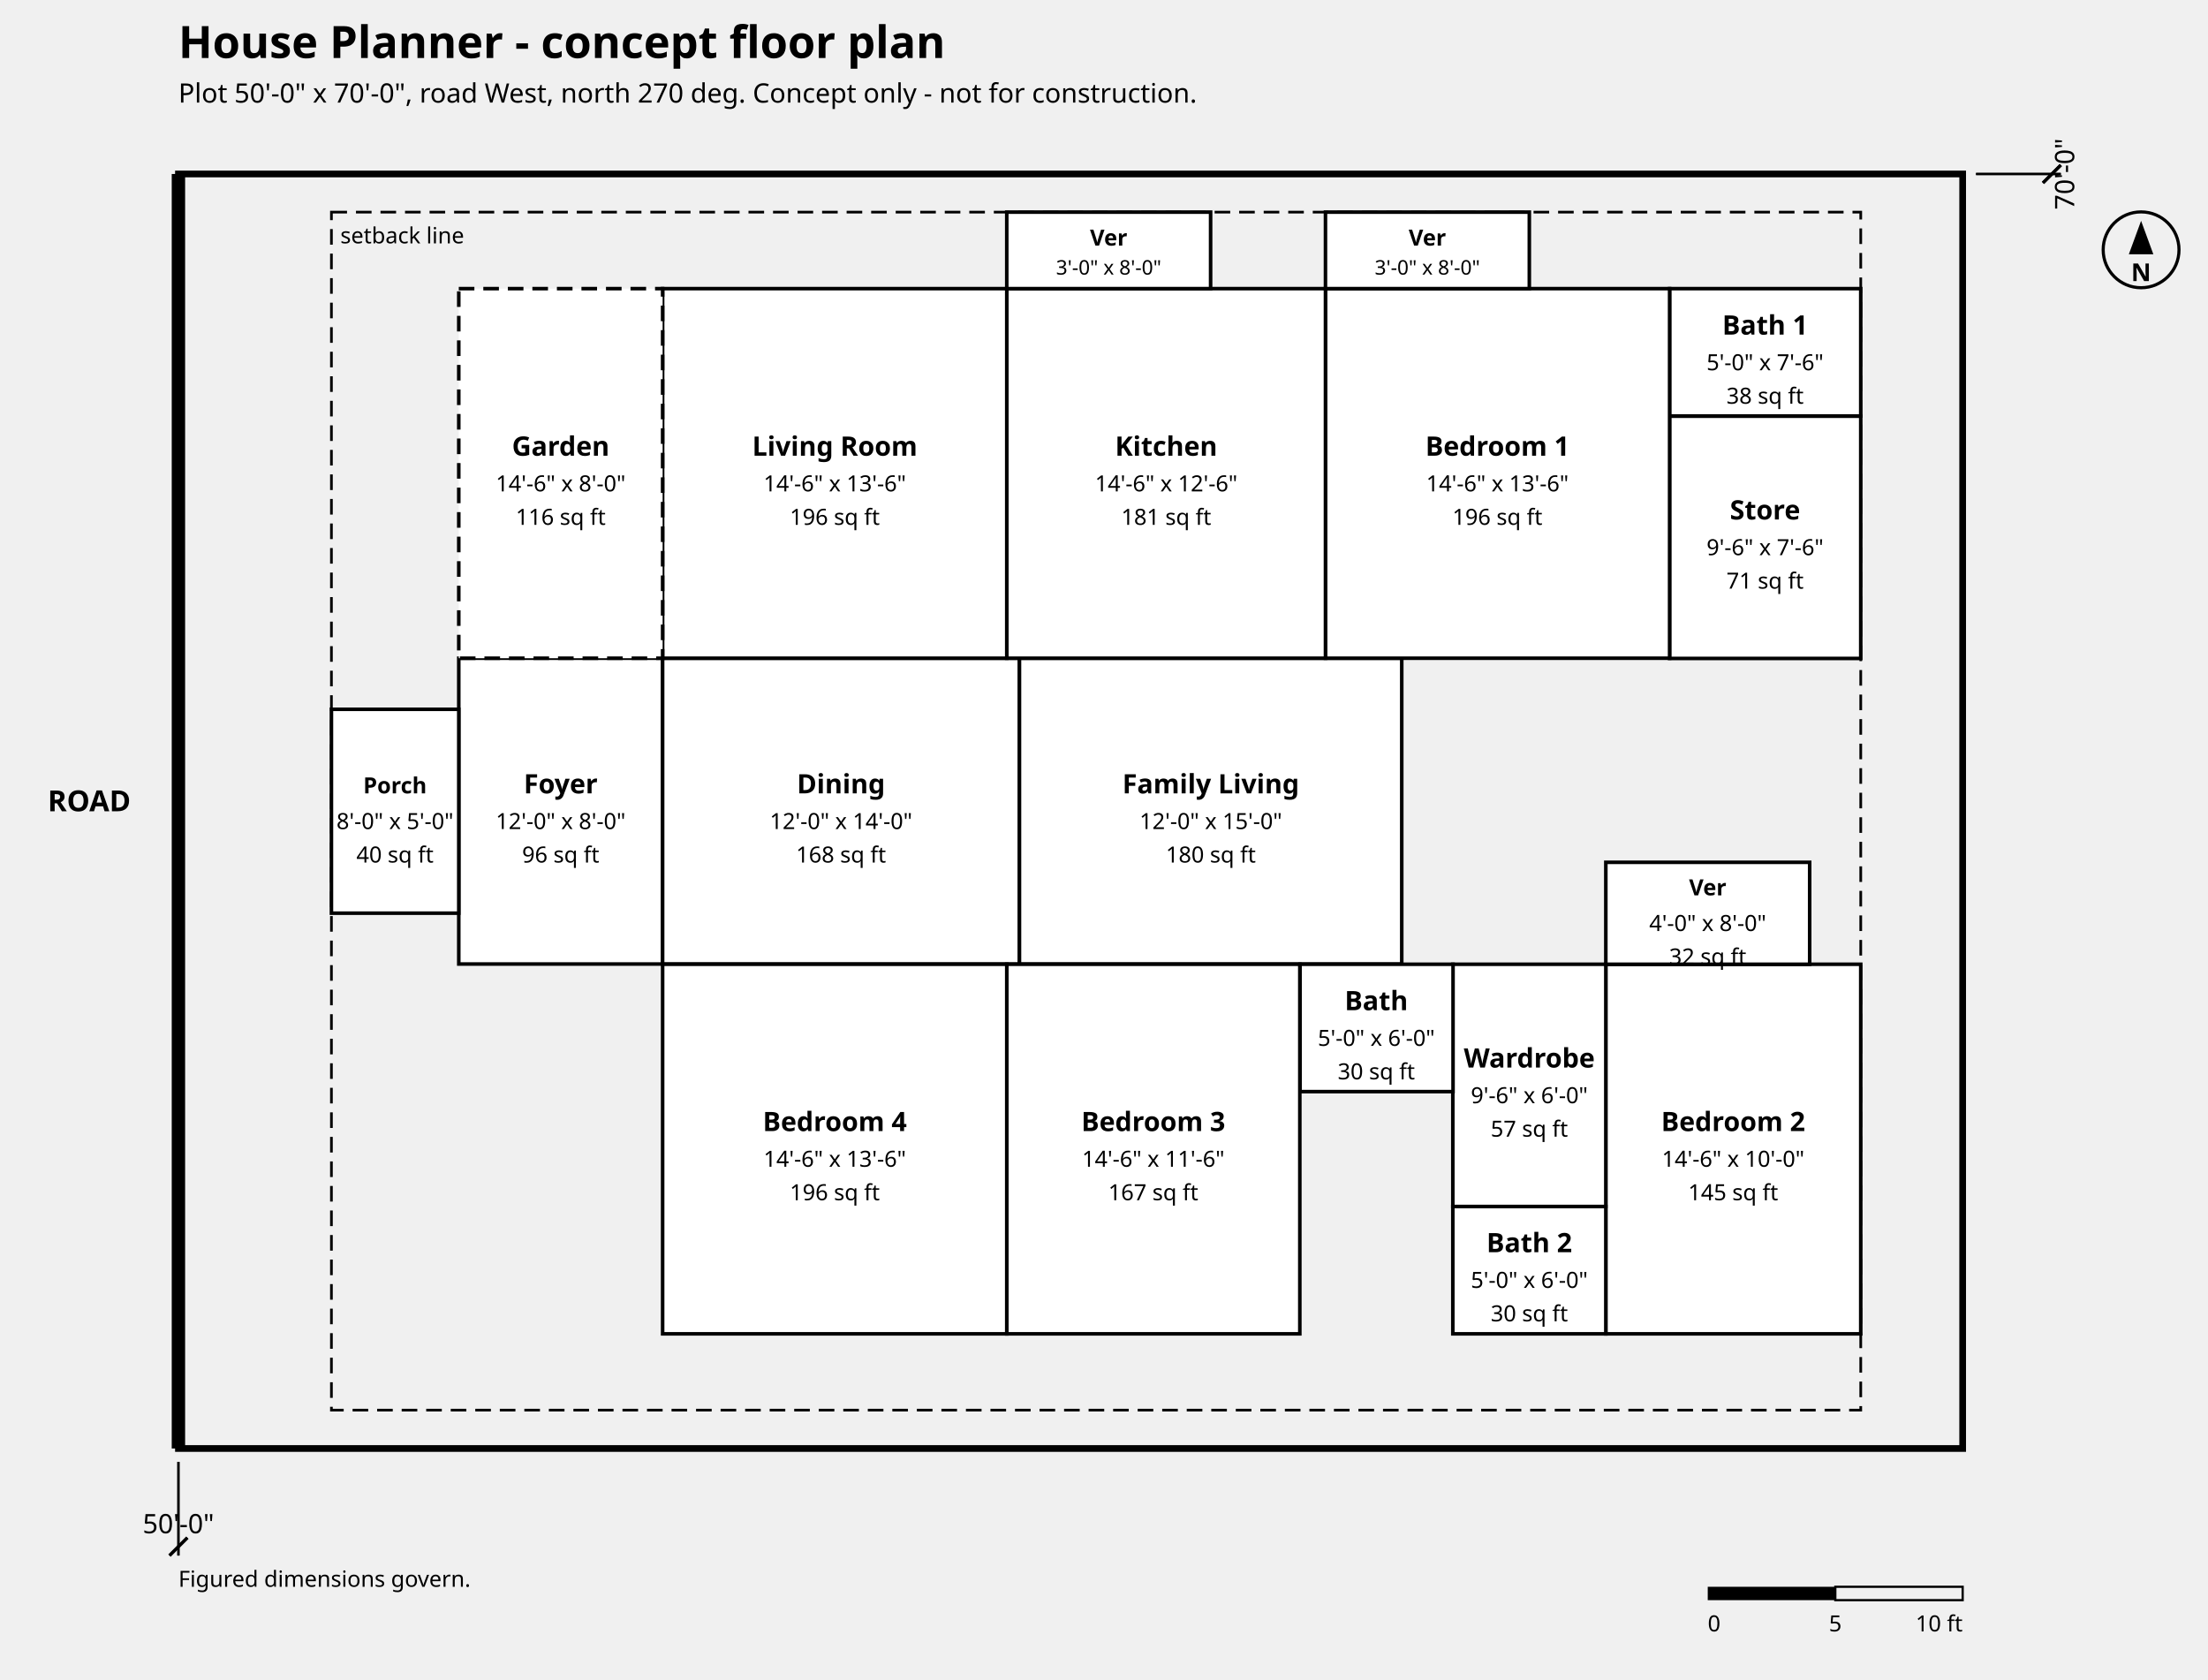
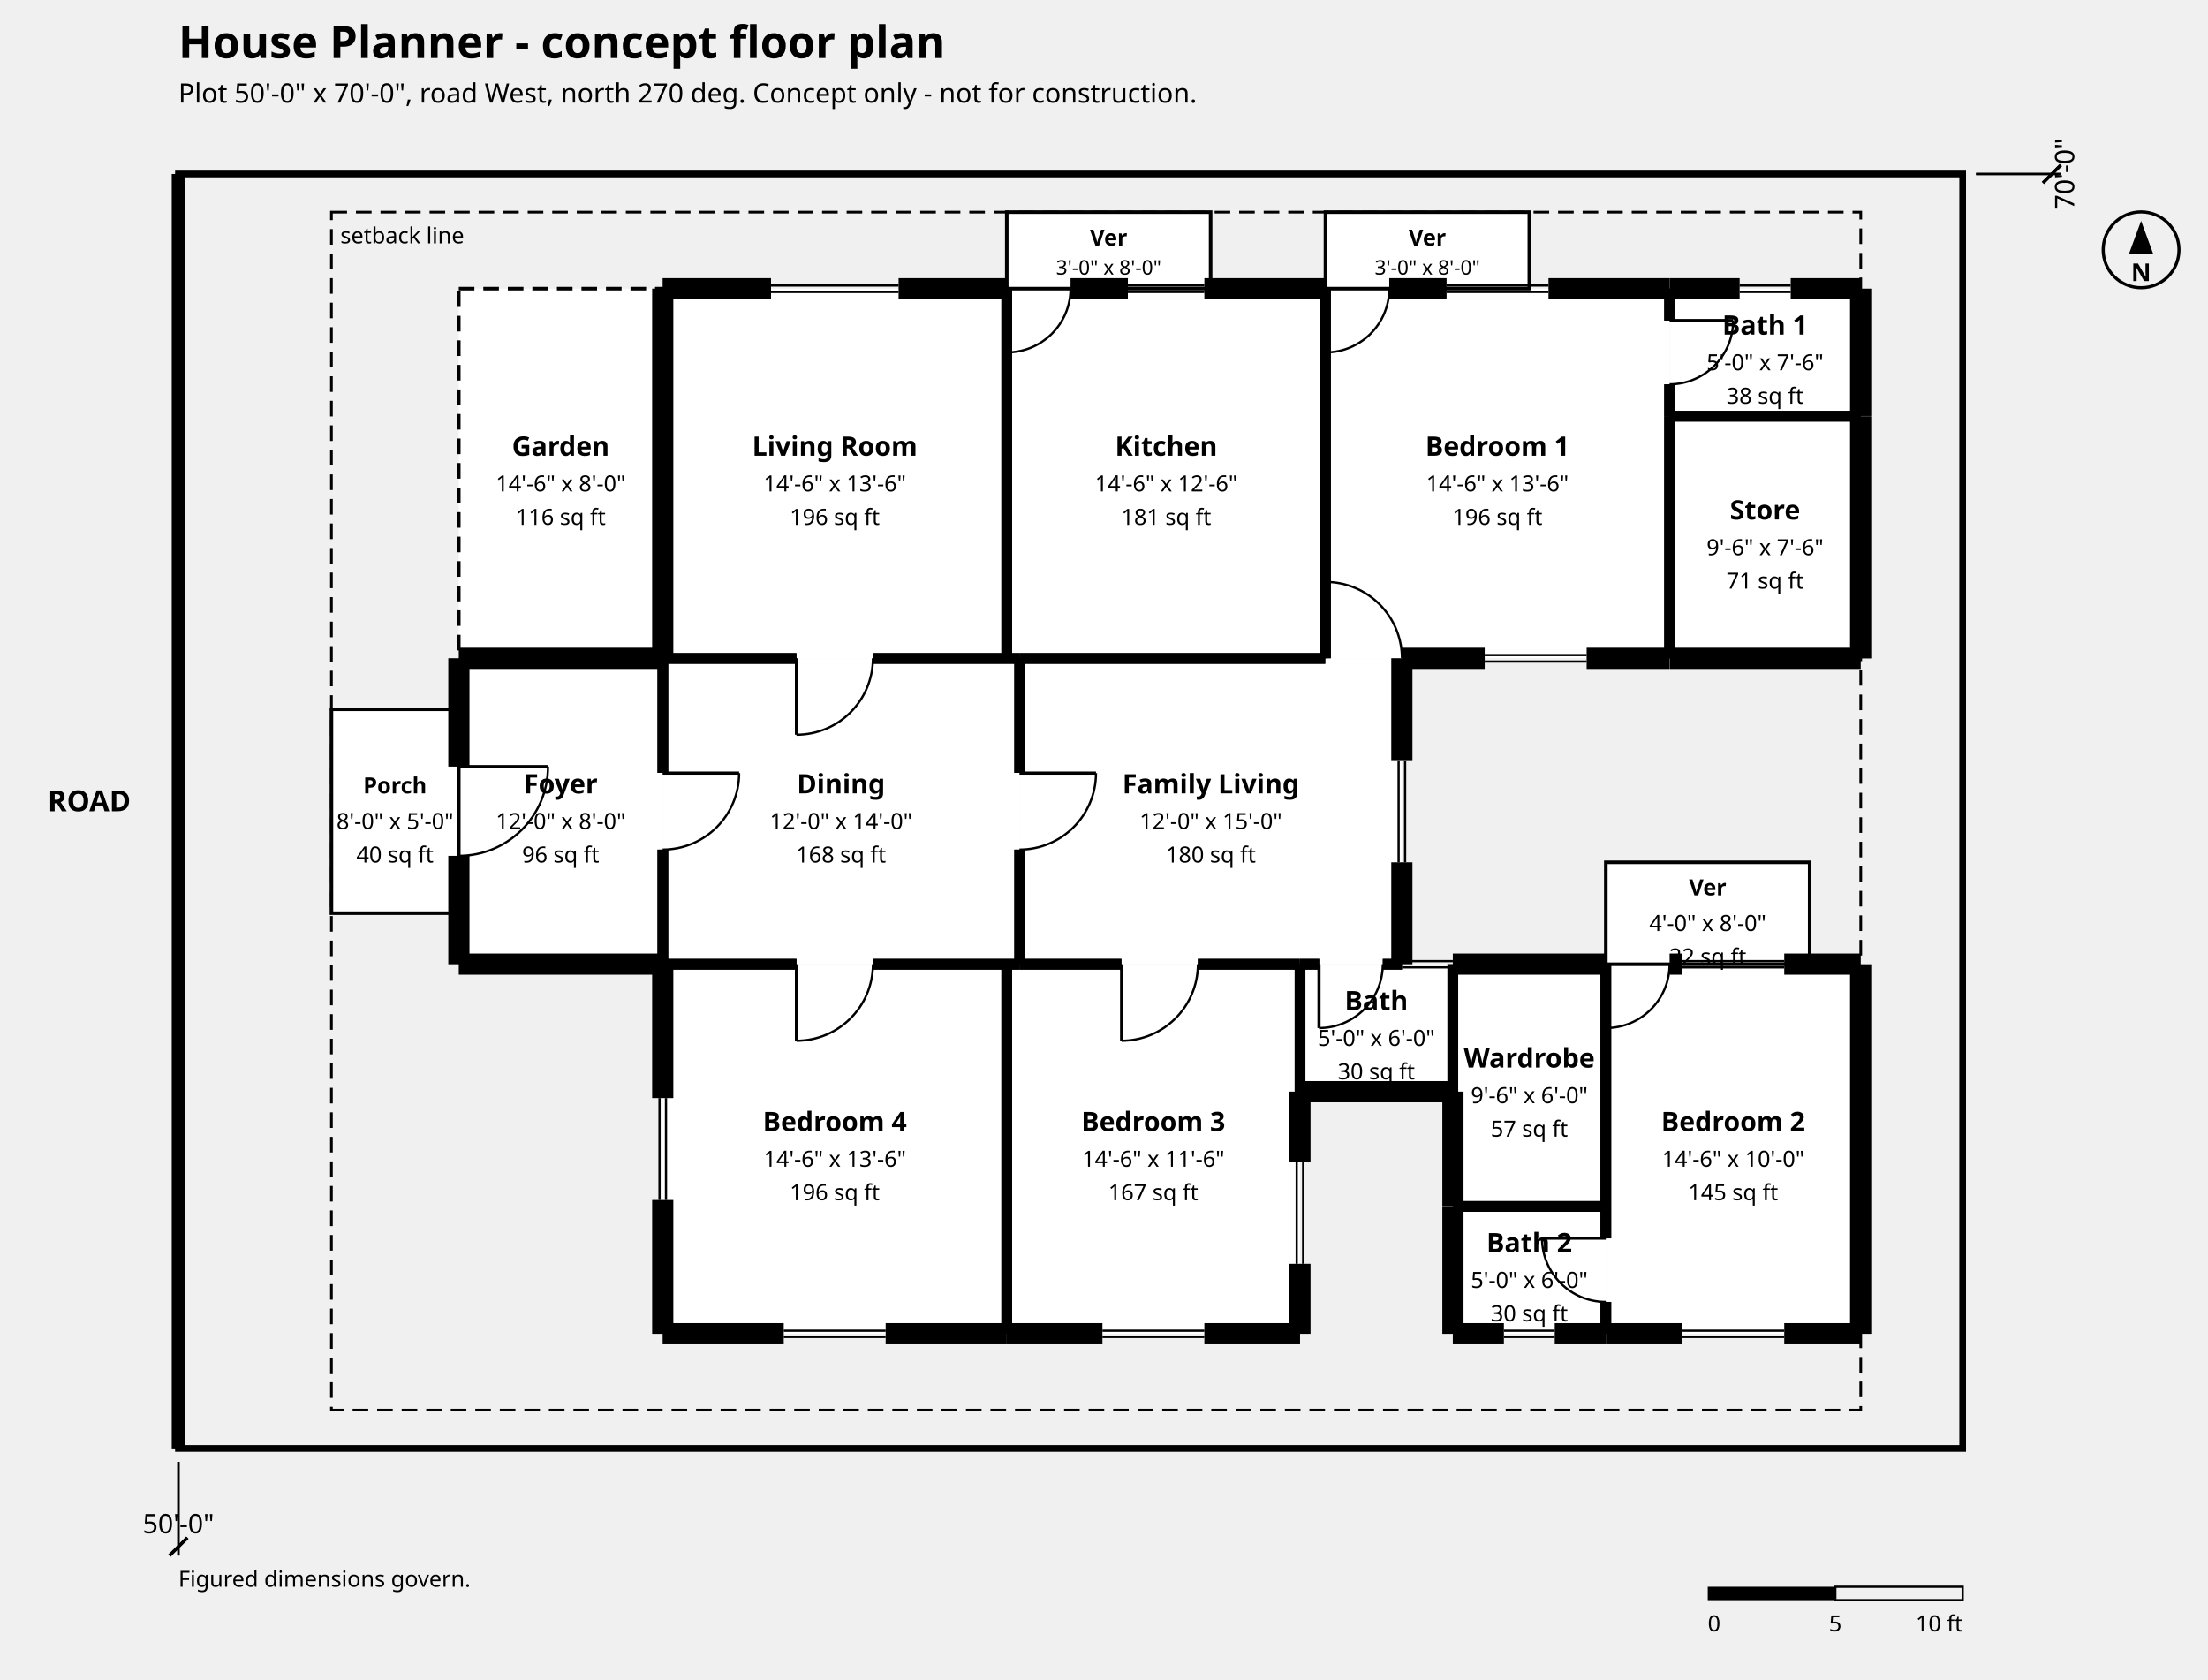
<svg xmlns="http://www.w3.org/2000/svg" viewBox="0 0 990 753" style="width:100%;height:auto;max-width:960px;background:#fff" font-family="sans-serif">
  <text x="80" y="26" font-size="20" font-weight="bold">House Planner - concept floor plan</text>
  <text x="80" y="46" font-size="12">Plot 50'-0" x 70'-0", road West, north 270 deg. Concept only - not for construction.</text>
  <rect x="80.0" y="78.0" width="800.0" height="571.4" fill="none" stroke="#000" stroke-width="3" />
  <rect x="148.6" y="95.1" width="685.7" height="537.1" fill="none" stroke="#000" stroke-width="1.2" stroke-dasharray="7 4" />
  <text x="152.6" y="109.1" font-size="10">setback line</text>
  <line x1="80.0" y1="78.0" x2="80.0" y2="649.4" stroke="#000" stroke-width="6" />
  <text x="40.0" y="363.7" font-size="13" font-weight="bold" text-anchor="middle">ROAD</text>
  <g>
-     <rect x="205.7" y="295.1" width="91.4" height="137.1" fill="#fff" stroke="#000" stroke-width="1.6" />
+     <rect x="205.7" y="295.1" width="91.4" height="137.1" fill="#fff" stroke="none" />
    <text x="251.4" y="355.7" font-size="12" font-weight="bold" text-anchor="middle">Foyer</text>
    <text x="251.4" y="371.7" font-size="10" text-anchor="middle">12'-0" x 8'-0"</text>
    <text x="251.4" y="386.7" font-size="10" text-anchor="middle">96 sq ft</text>
  </g>
  <g>
-     <rect x="297.1" y="295.1" width="160.0" height="137.1" fill="#fff" stroke="#000" stroke-width="1.6" />
+     <rect x="297.1" y="295.1" width="160.0" height="137.1" fill="#fff" stroke="none" />
    <text x="377.1" y="355.7" font-size="12" font-weight="bold" text-anchor="middle">Dining</text>
    <text x="377.1" y="371.7" font-size="10" text-anchor="middle">12'-0" x 14'-0"</text>
    <text x="377.1" y="386.7" font-size="10" text-anchor="middle">168 sq ft</text>
  </g>
  <g>
-     <rect x="457.1" y="295.1" width="171.4" height="137.1" fill="#fff" stroke="#000" stroke-width="1.6" />
+     <rect x="457.1" y="295.1" width="171.4" height="137.1" fill="#fff" stroke="none" />
    <text x="542.9" y="355.7" font-size="12" font-weight="bold" text-anchor="middle">Family Living</text>
    <text x="542.9" y="371.7" font-size="10" text-anchor="middle">12'-0" x 15'-0"</text>
    <text x="542.9" y="386.7" font-size="10" text-anchor="middle">180 sq ft</text>
  </g>
  <g>
-     <rect x="748.6" y="129.4" width="85.7" height="57.1" fill="#fff" stroke="#000" stroke-width="1.6" />
+     <rect x="748.6" y="129.4" width="85.7" height="57.1" fill="#fff" stroke="none" />
    <text x="791.4" y="150.0" font-size="12" font-weight="bold" text-anchor="middle">Bath 1</text>
    <text x="791.4" y="166.0" font-size="10" text-anchor="middle">5'-0" x 7'-6"</text>
    <text x="791.4" y="181.0" font-size="10" text-anchor="middle">38 sq ft</text>
  </g>
  <g>
-     <rect x="748.6" y="186.6" width="85.7" height="108.6" fill="#fff" stroke="#000" stroke-width="1.6" />
+     <rect x="748.6" y="186.6" width="85.7" height="108.6" fill="#fff" stroke="none" />
    <text x="791.4" y="232.9" font-size="12" font-weight="bold" text-anchor="middle">Store</text>
    <text x="791.4" y="248.9" font-size="10" text-anchor="middle">9'-6" x 7'-6"</text>
    <text x="791.4" y="263.9" font-size="10" text-anchor="middle">71 sq ft</text>
  </g>
  <g>
-     <rect x="594.3" y="129.4" width="154.3" height="165.7" fill="#fff" stroke="#000" stroke-width="1.6" />
+     <rect x="594.3" y="129.4" width="154.3" height="165.7" fill="#fff" stroke="none" />
    <text x="671.4" y="204.3" font-size="12" font-weight="bold" text-anchor="middle">Bedroom 1</text>
    <text x="671.4" y="220.3" font-size="10" text-anchor="middle">14'-6" x 13'-6"</text>
    <text x="671.4" y="235.3" font-size="10" text-anchor="middle">196 sq ft</text>
  </g>
  <g>
-     <rect x="451.4" y="129.4" width="142.9" height="165.7" fill="#fff" stroke="#000" stroke-width="1.6" />
+     <rect x="451.4" y="129.4" width="142.9" height="165.7" fill="#fff" stroke="none" />
    <text x="522.9" y="204.3" font-size="12" font-weight="bold" text-anchor="middle">Kitchen</text>
    <text x="522.9" y="220.3" font-size="10" text-anchor="middle">14'-6" x 12'-6"</text>
    <text x="522.9" y="235.3" font-size="10" text-anchor="middle">181 sq ft</text>
  </g>
  <g>
-     <rect x="297.1" y="129.4" width="154.3" height="165.7" fill="#fff" stroke="#000" stroke-width="1.6" />
+     <rect x="297.1" y="129.4" width="154.3" height="165.7" fill="#fff" stroke="none" />
    <text x="374.3" y="204.3" font-size="12" font-weight="bold" text-anchor="middle">Living Room</text>
    <text x="374.3" y="220.3" font-size="10" text-anchor="middle">14'-6" x 13'-6"</text>
    <text x="374.3" y="235.3" font-size="10" text-anchor="middle">196 sq ft</text>
  </g>
  <g>
-     <rect x="720.0" y="432.3" width="114.3" height="165.7" fill="#fff" stroke="#000" stroke-width="1.6" />
+     <rect x="720.0" y="432.3" width="114.3" height="165.7" fill="#fff" stroke="none" />
    <text x="777.1" y="507.1" font-size="12" font-weight="bold" text-anchor="middle">Bedroom 2</text>
    <text x="777.1" y="523.1" font-size="10" text-anchor="middle">14'-6" x 10'-0"</text>
    <text x="777.1" y="538.1" font-size="10" text-anchor="middle">145 sq ft</text>
  </g>
  <g>
-     <rect x="651.4" y="540.9" width="68.6" height="57.1" fill="#fff" stroke="#000" stroke-width="1.6" />
+     <rect x="651.4" y="540.9" width="68.6" height="57.1" fill="#fff" stroke="none" />
    <text x="685.7" y="561.4" font-size="12" font-weight="bold" text-anchor="middle">Bath 2</text>
    <text x="685.7" y="577.4" font-size="10" text-anchor="middle">5'-0" x 6'-0"</text>
    <text x="685.7" y="592.4" font-size="10" text-anchor="middle">30 sq ft</text>
  </g>
  <g>
-     <rect x="651.4" y="432.3" width="68.6" height="108.6" fill="#fff" stroke="#000" stroke-width="1.6" />
+     <rect x="651.4" y="432.3" width="68.6" height="108.6" fill="#fff" stroke="none" />
    <text x="685.7" y="478.6" font-size="12" font-weight="bold" text-anchor="middle">Wardrobe</text>
    <text x="685.7" y="494.6" font-size="10" text-anchor="middle">9'-6" x 6'-0"</text>
    <text x="685.7" y="509.6" font-size="10" text-anchor="middle">57 sq ft</text>
  </g>
  <g>
-     <rect x="582.9" y="432.3" width="68.6" height="57.1" fill="#fff" stroke="#000" stroke-width="1.6" />
+     <rect x="582.9" y="432.3" width="68.6" height="57.1" fill="#fff" stroke="none" />
    <text x="617.1" y="452.9" font-size="12" font-weight="bold" text-anchor="middle">Bath</text>
    <text x="617.1" y="468.9" font-size="10" text-anchor="middle">5'-0" x 6'-0"</text>
    <text x="617.1" y="483.9" font-size="10" text-anchor="middle">30 sq ft</text>
  </g>
  <g>
-     <rect x="451.4" y="432.3" width="131.4" height="165.7" fill="#fff" stroke="#000" stroke-width="1.6" />
+     <rect x="451.4" y="432.3" width="131.4" height="165.7" fill="#fff" stroke="none" />
    <text x="517.1" y="507.1" font-size="12" font-weight="bold" text-anchor="middle">Bedroom 3</text>
    <text x="517.1" y="523.1" font-size="10" text-anchor="middle">14'-6" x 11'-6"</text>
    <text x="517.1" y="538.1" font-size="10" text-anchor="middle">167 sq ft</text>
  </g>
  <g>
-     <rect x="297.1" y="432.3" width="154.3" height="165.7" fill="#fff" stroke="#000" stroke-width="1.6" />
+     <rect x="297.1" y="432.3" width="154.3" height="165.7" fill="#fff" stroke="none" />
    <text x="374.3" y="507.1" font-size="12" font-weight="bold" text-anchor="middle">Bedroom 4</text>
    <text x="374.3" y="523.1" font-size="10" text-anchor="middle">14'-6" x 13'-6"</text>
    <text x="374.3" y="538.1" font-size="10" text-anchor="middle">196 sq ft</text>
  </g>
  <g>
    <rect x="205.7" y="129.4" width="91.4" height="165.7" fill="#fff" stroke="#000" stroke-width="1.6" stroke-dasharray="7 4" />
    <text x="251.4" y="204.3" font-size="12" font-weight="bold" text-anchor="middle">Garden</text>
    <text x="251.4" y="220.3" font-size="10" text-anchor="middle">14'-6" x 8'-0"</text>
    <text x="251.4" y="235.3" font-size="10" text-anchor="middle">116 sq ft</text>
  </g>
  <g>
    <rect x="148.6" y="318.0" width="57.1" height="91.4" fill="#fff" stroke="#000" stroke-width="1.6" />
    <text x="177.1" y="355.7" font-size="10" font-weight="bold" text-anchor="middle">Porch</text>
    <text x="177.1" y="371.7" font-size="10" text-anchor="middle">8'-0" x 5'-0"</text>
    <text x="177.1" y="386.7" font-size="10" text-anchor="middle">40 sq ft</text>
  </g>
  <g>
    <rect x="594.3" y="95.1" width="91.4" height="34.3" fill="#fff" stroke="#000" stroke-width="1.6" />
    <text x="640.0" y="110.1" font-size="10" font-weight="bold" text-anchor="middle">Ver</text>
    <text x="640.0" y="123.1" font-size="9" text-anchor="middle">3'-0" x 8'-0"</text>
  </g>
  <g>
    <rect x="720.0" y="386.6" width="91.4" height="45.7" fill="#fff" stroke="#000" stroke-width="1.6" />
    <text x="765.7" y="401.4" font-size="10" font-weight="bold" text-anchor="middle">Ver</text>
    <text x="765.7" y="417.4" font-size="10" text-anchor="middle">4'-0" x 8'-0"</text>
    <text x="765.7" y="432.4" font-size="10" text-anchor="middle">32 sq ft</text>
  </g>
  <g>
    <rect x="451.4" y="95.1" width="91.4" height="34.3" fill="#fff" stroke="#000" stroke-width="1.6" />
    <text x="497.1" y="110.1" font-size="10" font-weight="bold" text-anchor="middle">Ver</text>
    <text x="497.1" y="123.1" font-size="9" text-anchor="middle">3'-0" x 8'-0"</text>
  </g>
+   <rect x="294.8" y="295.1" width="4.8" height="51.4" fill="#000" stroke="none" />
+   <rect x="294.8" y="380.9" width="4.8" height="51.4" fill="#000" stroke="none" />
+   <rect x="201.0" y="295.1" width="9.5" height="48.6" fill="#000" stroke="none" />
+   <rect x="201.0" y="383.7" width="9.5" height="48.6" fill="#000" stroke="none" />
+   <rect x="205.7" y="427.5" width="91.4" height="9.5" fill="#000" stroke="none" />
+   <rect x="205.7" y="290.4" width="91.4" height="9.5" fill="#000" stroke="none" />
+   <rect x="454.8" y="295.1" width="4.8" height="51.4" fill="#000" stroke="none" />
+   <rect x="454.8" y="380.9" width="4.8" height="51.4" fill="#000" stroke="none" />
+   <rect x="294.8" y="295.1" width="4.8" height="51.4" fill="#000" stroke="none" />
+   <rect x="294.8" y="380.9" width="4.8" height="51.4" fill="#000" stroke="none" />
+   <rect x="451.4" y="429.9" width="5.7" height="4.8" fill="#000" stroke="none" />
+   <rect x="297.1" y="429.9" width="60.0" height="4.8" fill="#000" stroke="none" />
+   <rect x="391.4" y="429.9" width="60.0" height="4.8" fill="#000" stroke="none" />
+   <rect x="451.4" y="292.8" width="5.7" height="4.8" fill="#000" stroke="none" />
+   <rect x="297.1" y="292.8" width="60.0" height="4.8" fill="#000" stroke="none" />
+   <rect x="391.4" y="292.8" width="60.0" height="4.8" fill="#000" stroke="none" />
+   <rect x="623.8" y="295.1" width="9.5" height="45.7" fill="#000" stroke="none" />
+   <rect x="623.8" y="386.6" width="9.5" height="45.7" fill="#000" stroke="none" />
+   <rect x="454.8" y="295.1" width="4.8" height="51.4" fill="#000" stroke="none" />
+   <rect x="454.8" y="380.9" width="4.8" height="51.4" fill="#000" stroke="none" />
+   <rect x="582.9" y="429.9" width="8.6" height="4.8" fill="#000" stroke="none" />
+   <rect x="620.0" y="429.9" width="8.6" height="4.8" fill="#000" stroke="none" />
+   <rect x="457.1" y="429.9" width="45.7" height="4.8" fill="#000" stroke="none" />
+   <rect x="537.1" y="429.9" width="45.7" height="4.8" fill="#000" stroke="none" />
+   <rect x="457.1" y="292.8" width="137.1" height="4.8" fill="#000" stroke="none" />
+   <rect x="829.5" y="129.4" width="9.5" height="57.1" fill="#000" stroke="none" />
+   <rect x="746.2" y="129.4" width="4.8" height="14.3" fill="#000" stroke="none" />
+   <rect x="746.2" y="172.3" width="4.8" height="14.3" fill="#000" stroke="none" />
+   <rect x="748.6" y="184.2" width="85.7" height="4.8" fill="#000" stroke="none" />
+   <rect x="748.6" y="124.7" width="31.4" height="9.5" fill="#000" stroke="none" />
+   <rect x="802.9" y="124.7" width="31.4" height="9.5" fill="#000" stroke="none" />
+   <rect x="829.5" y="186.6" width="9.5" height="108.6" fill="#000" stroke="none" />
+   <rect x="746.2" y="186.6" width="4.8" height="108.6" fill="#000" stroke="none" />
+   <rect x="748.6" y="290.4" width="85.7" height="9.5" fill="#000" stroke="none" />
+   <rect x="748.6" y="184.2" width="85.7" height="4.8" fill="#000" stroke="none" />
+   <rect x="746.2" y="129.4" width="4.8" height="14.3" fill="#000" stroke="none" />
+   <rect x="746.2" y="172.3" width="4.8" height="14.3" fill="#000" stroke="none" />
+   <rect x="746.2" y="186.6" width="4.8" height="108.6" fill="#000" stroke="none" />
+   <rect x="591.9" y="129.4" width="4.8" height="165.7" fill="#000" stroke="none" />
+   <rect x="628.6" y="290.4" width="37.1" height="9.5" fill="#000" stroke="none" />
+   <rect x="711.4" y="290.4" width="37.1" height="9.5" fill="#000" stroke="none" />
+   <rect x="622.9" y="124.7" width="25.7" height="9.5" fill="#000" stroke="none" />
+   <rect x="694.3" y="124.7" width="54.3" height="9.5" fill="#000" stroke="none" />
+   <rect x="591.9" y="129.4" width="4.8" height="165.7" fill="#000" stroke="none" />
+   <rect x="449.0" y="129.4" width="4.8" height="165.7" fill="#000" stroke="none" />
+   <rect x="451.4" y="292.8" width="5.7" height="4.8" fill="#000" stroke="none" />
+   <rect x="457.1" y="292.8" width="137.1" height="4.8" fill="#000" stroke="none" />
+   <rect x="480.0" y="124.7" width="25.7" height="9.5" fill="#000" stroke="none" />
+   <rect x="540.0" y="124.7" width="54.3" height="9.5" fill="#000" stroke="none" />
+   <rect x="449.0" y="129.4" width="4.8" height="165.7" fill="#000" stroke="none" />
+   <rect x="292.4" y="129.4" width="9.5" height="165.7" fill="#000" stroke="none" />
+   <rect x="297.1" y="292.8" width="60.0" height="4.8" fill="#000" stroke="none" />
+   <rect x="391.4" y="292.8" width="60.0" height="4.8" fill="#000" stroke="none" />
+   <rect x="297.1" y="124.7" width="48.6" height="9.5" fill="#000" stroke="none" />
+   <rect x="402.9" y="124.7" width="48.6" height="9.5" fill="#000" stroke="none" />
+   <rect x="829.5" y="432.3" width="9.5" height="165.7" fill="#000" stroke="none" />
+   <rect x="717.6" y="540.9" width="4.8" height="14.3" fill="#000" stroke="none" />
+   <rect x="717.6" y="583.7" width="4.8" height="14.3" fill="#000" stroke="none" />
+   <rect x="717.6" y="432.3" width="4.8" height="108.6" fill="#000" stroke="none" />
+   <rect x="720.0" y="593.2" width="34.3" height="9.5" fill="#000" stroke="none" />
+   <rect x="800.0" y="593.2" width="34.3" height="9.5" fill="#000" stroke="none" />
+   <rect x="748.6" y="427.5" width="5.7" height="9.5" fill="#000" stroke="none" />
+   <rect x="800.0" y="427.5" width="34.3" height="9.5" fill="#000" stroke="none" />
+   <rect x="717.6" y="540.9" width="4.8" height="14.3" fill="#000" stroke="none" />
+   <rect x="717.6" y="583.7" width="4.8" height="14.3" fill="#000" stroke="none" />
+   <rect x="646.7" y="540.9" width="9.5" height="57.1" fill="#000" stroke="none" />
+   <rect x="651.4" y="593.2" width="22.9" height="9.5" fill="#000" stroke="none" />
+   <rect x="697.1" y="593.2" width="22.9" height="9.5" fill="#000" stroke="none" />
+   <rect x="651.4" y="538.5" width="68.6" height="4.8" fill="#000" stroke="none" />
+   <rect x="717.6" y="432.3" width="4.8" height="108.6" fill="#000" stroke="none" />
+   <rect x="646.7" y="489.4" width="9.5" height="51.4" fill="#000" stroke="none" />
+   <rect x="649.0" y="432.3" width="4.8" height="57.1" fill="#000" stroke="none" />
+   <rect x="651.4" y="538.5" width="68.6" height="4.8" fill="#000" stroke="none" />
+   <rect x="651.4" y="427.5" width="68.6" height="9.5" fill="#000" stroke="none" />
+   <rect x="649.0" y="432.3" width="4.8" height="57.1" fill="#000" stroke="none" />
+   <rect x="580.5" y="432.3" width="4.8" height="57.1" fill="#000" stroke="none" />
+   <rect x="582.9" y="484.7" width="68.6" height="9.5" fill="#000" stroke="none" />
+   <rect x="582.9" y="429.9" width="8.6" height="4.8" fill="#000" stroke="none" />
+   <rect x="620.0" y="429.9" width="8.6" height="4.8" fill="#000" stroke="none" />
+   <rect x="578.1" y="489.4" width="9.5" height="31.4" fill="#000" stroke="none" />
+   <rect x="578.1" y="566.6" width="9.5" height="31.4" fill="#000" stroke="none" />
+   <rect x="580.5" y="432.3" width="4.8" height="57.1" fill="#000" stroke="none" />
+   <rect x="449.0" y="432.3" width="4.8" height="165.7" fill="#000" stroke="none" />
+   <rect x="451.4" y="593.2" width="42.9" height="9.5" fill="#000" stroke="none" />
+   <rect x="540.0" y="593.2" width="42.9" height="9.5" fill="#000" stroke="none" />
+   <rect x="451.4" y="429.9" width="5.7" height="4.8" fill="#000" stroke="none" />
+   <rect x="457.1" y="429.9" width="45.7" height="4.8" fill="#000" stroke="none" />
+   <rect x="537.1" y="429.9" width="45.7" height="4.8" fill="#000" stroke="none" />
+   <rect x="449.0" y="432.3" width="4.8" height="165.7" fill="#000" stroke="none" />
+   <rect x="292.4" y="432.3" width="9.5" height="60.0" fill="#000" stroke="none" />
+   <rect x="292.4" y="538.0" width="9.5" height="60.0" fill="#000" stroke="none" />
+   <rect x="297.1" y="593.2" width="54.3" height="9.5" fill="#000" stroke="none" />
+   <rect x="397.1" y="593.2" width="54.3" height="9.5" fill="#000" stroke="none" />
+   <rect x="297.1" y="429.9" width="60.0" height="4.8" fill="#000" stroke="none" />
+   <rect x="391.4" y="429.9" width="60.0" height="4.8" fill="#000" stroke="none" />
+   <line x1="205.7" y1="343.7" x2="245.7" y2="343.7" stroke="#000" stroke-width="1.4" />
+   <path d="M 245.7 343.7 A 40.0 40.0 0 0 1 205.7 383.7" fill="none" stroke="#000" stroke-width="1" />
+   <line x1="357.1" y1="295.1" x2="357.1" y2="329.4" stroke="#000" stroke-width="1.4" />
+   <path d="M 357.1 329.4 A 34.3 34.3 0 0 0 391.4 295.1" fill="none" stroke="#000" stroke-width="1" />
+   <line x1="457.1" y1="346.6" x2="491.4" y2="346.6" stroke="#000" stroke-width="1.4" />
+   <path d="M 491.4 346.6 A 34.3 34.3 0 0 1 457.1 380.9" fill="none" stroke="#000" stroke-width="1" />
+   <line x1="297.1" y1="346.6" x2="331.4" y2="346.6" stroke="#000" stroke-width="1.4" />
+   <path d="M 331.4 346.6 A 34.3 34.3 0 0 1 297.1 380.9" fill="none" stroke="#000" stroke-width="1" />
+   <line x1="594.3" y1="295.1" x2="594.3" y2="260.9" stroke="#000" stroke-width="1.4" />
+   <path d="M 594.3 260.9 A 34.3 34.3 0 0 1 628.6 295.1" fill="none" stroke="#000" stroke-width="1" />
+   <line x1="502.9" y1="432.3" x2="502.9" y2="466.6" stroke="#000" stroke-width="1.4" />
+   <path d="M 502.9 466.6 A 34.3 34.3 0 0 0 537.1 432.3" fill="none" stroke="#000" stroke-width="1" />
+   <line x1="357.1" y1="432.3" x2="357.1" y2="466.6" stroke="#000" stroke-width="1.4" />
+   <path d="M 357.1 466.6 A 34.3 34.3 0 0 0 391.4 432.3" fill="none" stroke="#000" stroke-width="1" />
+   <line x1="451.4" y1="129.4" x2="451.4" y2="158.0" stroke="#000" stroke-width="1.4" />
+   <path d="M 451.4 158.0 A 28.6 28.6 0 0 0 480.0 129.4" fill="none" stroke="#000" stroke-width="1" />
+   <line x1="748.6" y1="143.7" x2="777.1" y2="143.7" stroke="#000" stroke-width="1.4" />
+   <path d="M 777.1 143.7 A 28.6 28.6 0 0 1 748.6 172.3" fill="none" stroke="#000" stroke-width="1" />
+   <line x1="720.0" y1="555.1" x2="691.4" y2="555.1" stroke="#000" stroke-width="1.4" />
+   <path d="M 691.4 555.1 A 28.6 28.6 0 0 0 720.0 583.7" fill="none" stroke="#000" stroke-width="1" />
+   <line x1="591.4" y1="432.3" x2="591.4" y2="460.9" stroke="#000" stroke-width="1.4" />
+   <path d="M 591.4 460.9 A 28.6 28.6 0 0 0 620.0 432.3" fill="none" stroke="#000" stroke-width="1" />
+   <line x1="594.3" y1="129.4" x2="594.3" y2="158.0" stroke="#000" stroke-width="1.4" />
+   <path d="M 594.3 158.0 A 28.6 28.6 0 0 0 622.9 129.4" fill="none" stroke="#000" stroke-width="1" />
+   <line x1="720.0" y1="432.3" x2="720.0" y2="460.9" stroke="#000" stroke-width="1.4" />
+   <path d="M 720.0 460.9 A 28.6 28.6 0 0 0 748.6 432.3" fill="none" stroke="#000" stroke-width="1" />
+   <line x1="648.6" y1="130.9" x2="694.3" y2="130.9" stroke="#000" stroke-width="1" />
+   <line x1="648.6" y1="128.0" x2="694.3" y2="128.0" stroke="#000" stroke-width="1" />
+   <line x1="665.7" y1="296.6" x2="711.4" y2="296.6" stroke="#000" stroke-width="1" />
+   <line x1="665.7" y1="293.7" x2="711.4" y2="293.7" stroke="#000" stroke-width="1" />
+   <line x1="754.3" y1="433.7" x2="800.0" y2="433.7" stroke="#000" stroke-width="1" />
+   <line x1="754.3" y1="430.9" x2="800.0" y2="430.9" stroke="#000" stroke-width="1" />
+   <line x1="754.3" y1="599.4" x2="800.0" y2="599.4" stroke="#000" stroke-width="1" />
+   <line x1="754.3" y1="596.6" x2="800.0" y2="596.6" stroke="#000" stroke-width="1" />
+   <line x1="494.3" y1="599.4" x2="540.0" y2="599.4" stroke="#000" stroke-width="1" />
+   <line x1="494.3" y1="596.6" x2="540.0" y2="596.6" stroke="#000" stroke-width="1" />
+   <line x1="581.4" y1="520.9" x2="581.4" y2="566.6" stroke="#000" stroke-width="1" />
+   <line x1="584.3" y1="520.9" x2="584.3" y2="566.6" stroke="#000" stroke-width="1" />
+   <line x1="295.7" y1="492.3" x2="295.7" y2="538.0" stroke="#000" stroke-width="1" />
+   <line x1="298.6" y1="492.3" x2="298.6" y2="538.0" stroke="#000" stroke-width="1" />
+   <line x1="351.4" y1="599.4" x2="397.1" y2="599.4" stroke="#000" stroke-width="1" />
+   <line x1="351.4" y1="596.6" x2="397.1" y2="596.6" stroke="#000" stroke-width="1" />
+   <line x1="345.7" y1="130.9" x2="402.9" y2="130.9" stroke="#000" stroke-width="1" />
+   <line x1="345.7" y1="128.0" x2="402.9" y2="128.0" stroke="#000" stroke-width="1" />
+   <line x1="627.1" y1="340.9" x2="627.1" y2="386.6" stroke="#000" stroke-width="1" />
+   <line x1="630.0" y1="340.9" x2="630.0" y2="386.6" stroke="#000" stroke-width="1" />
+   <line x1="505.7" y1="130.9" x2="540.0" y2="130.9" stroke="#000" stroke-width="1" />
+   <line x1="505.7" y1="128.0" x2="540.0" y2="128.0" stroke="#000" stroke-width="1" />
+   <line x1="780.0" y1="130.9" x2="802.9" y2="130.9" stroke="#000" stroke-width="1" />
+   <line x1="780.0" y1="128.0" x2="802.9" y2="128.0" stroke="#000" stroke-width="1" />
+   <line x1="674.3" y1="599.4" x2="697.1" y2="599.4" stroke="#000" stroke-width="1" />
+   <line x1="674.3" y1="596.6" x2="697.1" y2="596.6" stroke="#000" stroke-width="1" />
+   <line x1="628.6" y1="433.7" x2="651.4" y2="433.7" stroke="#000" stroke-width="1" />
+   <line x1="628.6" y1="430.9" x2="651.4" y2="430.9" stroke="#000" stroke-width="1" />
  <line x1="80.0" y1="655.4" x2="80.0" y2="697.4" stroke="#000" stroke-width="1" />
  <line x1="80.0" y1="655.4" x2="80.0" y2="697.4" stroke="#000" stroke-width="1" />
  <line x1="80.0" y1="693.4" x2="80.0" y2="693.4" stroke="#000" stroke-width="1" />
  <line x1="76.0" y1="697.4" x2="84.0" y2="689.4" stroke="#000" stroke-width="1.4" />
  <line x1="76.0" y1="697.4" x2="84.0" y2="689.4" stroke="#000" stroke-width="1.4" />
  <text x="80.0" y="687.4" font-size="12" text-anchor="middle">50'-0"</text>
  <line x1="886.0" y1="78.0" x2="924.0" y2="78.0" stroke="#000" stroke-width="1" />
  <line x1="886.0" y1="78.0" x2="924.0" y2="78.0" stroke="#000" stroke-width="1" />
  <line x1="920.0" y1="78.0" x2="920.0" y2="78.0" stroke="#000" stroke-width="1" />
  <line x1="916.0" y1="82.0" x2="924.0" y2="74.0" stroke="#000" stroke-width="1.4" />
  <line x1="916.0" y1="82.0" x2="924.0" y2="74.0" stroke="#000" stroke-width="1.4" />
  <text x="930.0" y="78.0" font-size="12" text-anchor="middle" transform="rotate(-90 930.0 78.0)">70'-0"</text>
  <g>
    <circle cx="960.0" cy="112.0" r="17" fill="none" stroke="#000" stroke-width="1.4" />
    <polygon points="960.0,99.0 954.5,114.0 965.5,114.0" fill="#000" />
    <text x="960.0" y="126.0" font-size="11" font-weight="bold" text-anchor="middle">N</text>
  </g>
  <g>
    <rect x="765.7" y="711.4" width="57.1" height="6" fill="#000" />
    <rect x="822.9" y="711.4" width="57.1" height="6" fill="none" stroke="#000" stroke-width="1" />
    <text x="765.7" y="731.4" font-size="10">0</text>
    <text x="822.9" y="731.4" font-size="10" text-anchor="middle">5</text>
    <text x="880.0" y="731.4" font-size="10" text-anchor="end">10 ft</text>
  </g>
  <text x="80.0" y="711.4" font-size="10">Figured dimensions govern.</text>
</svg>
